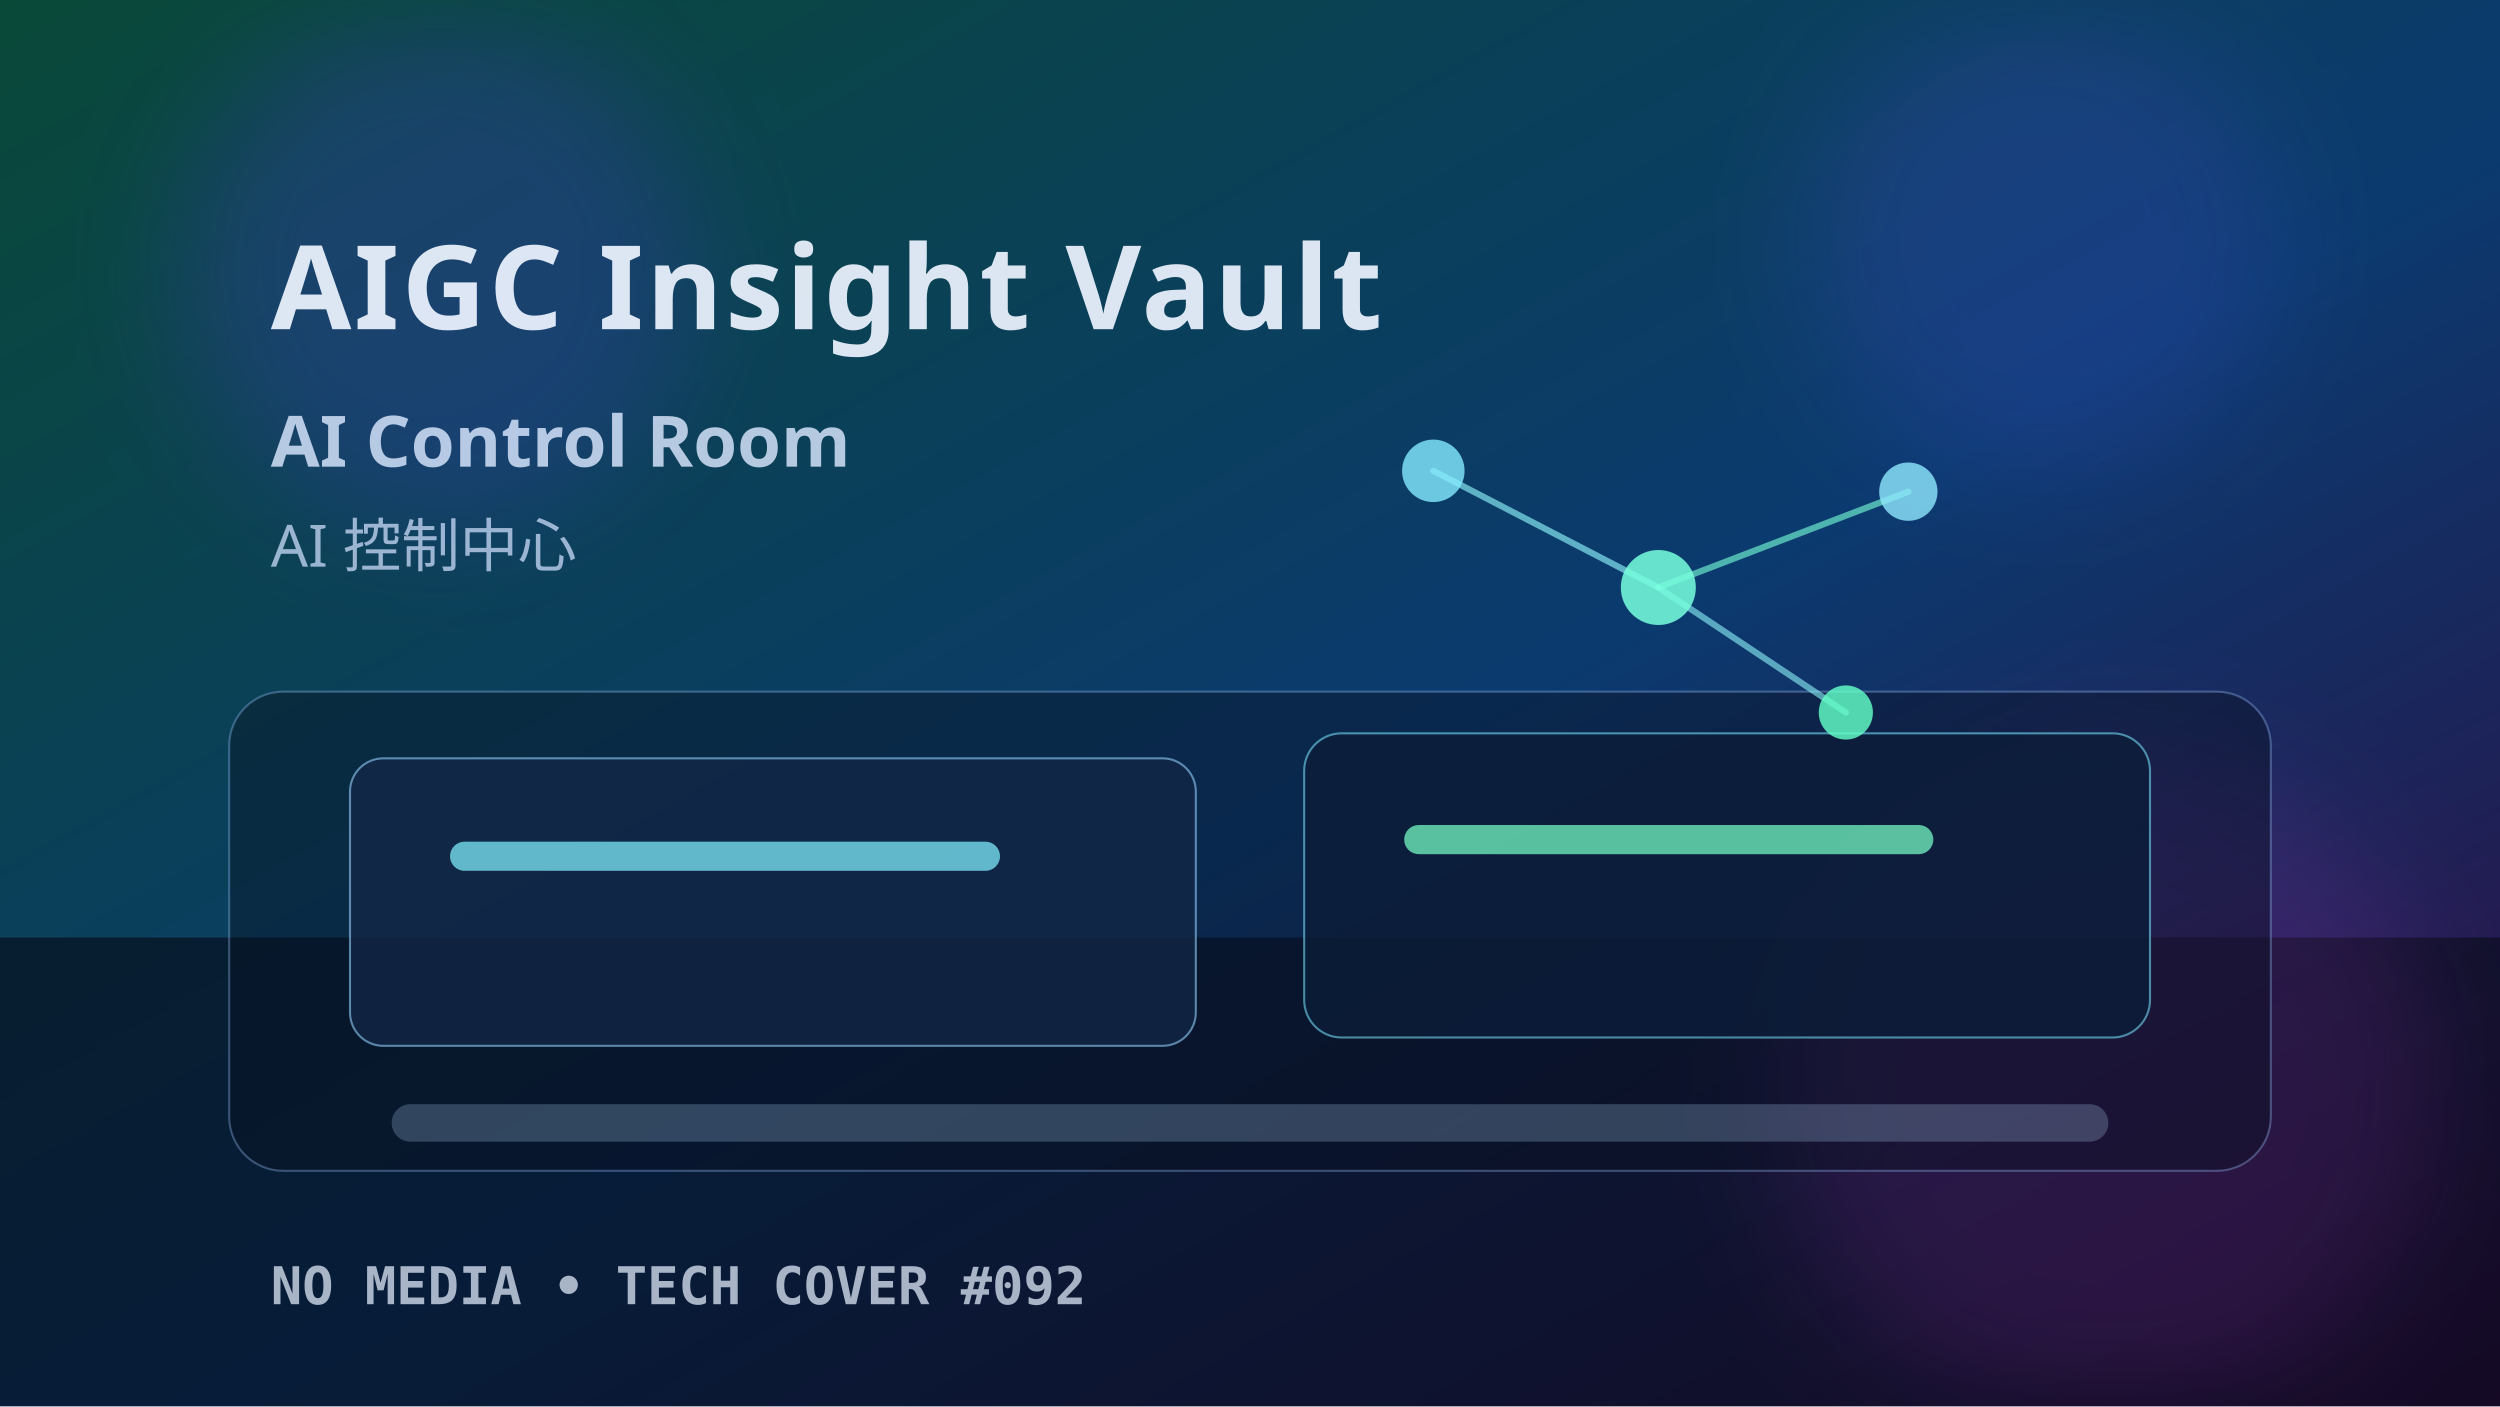
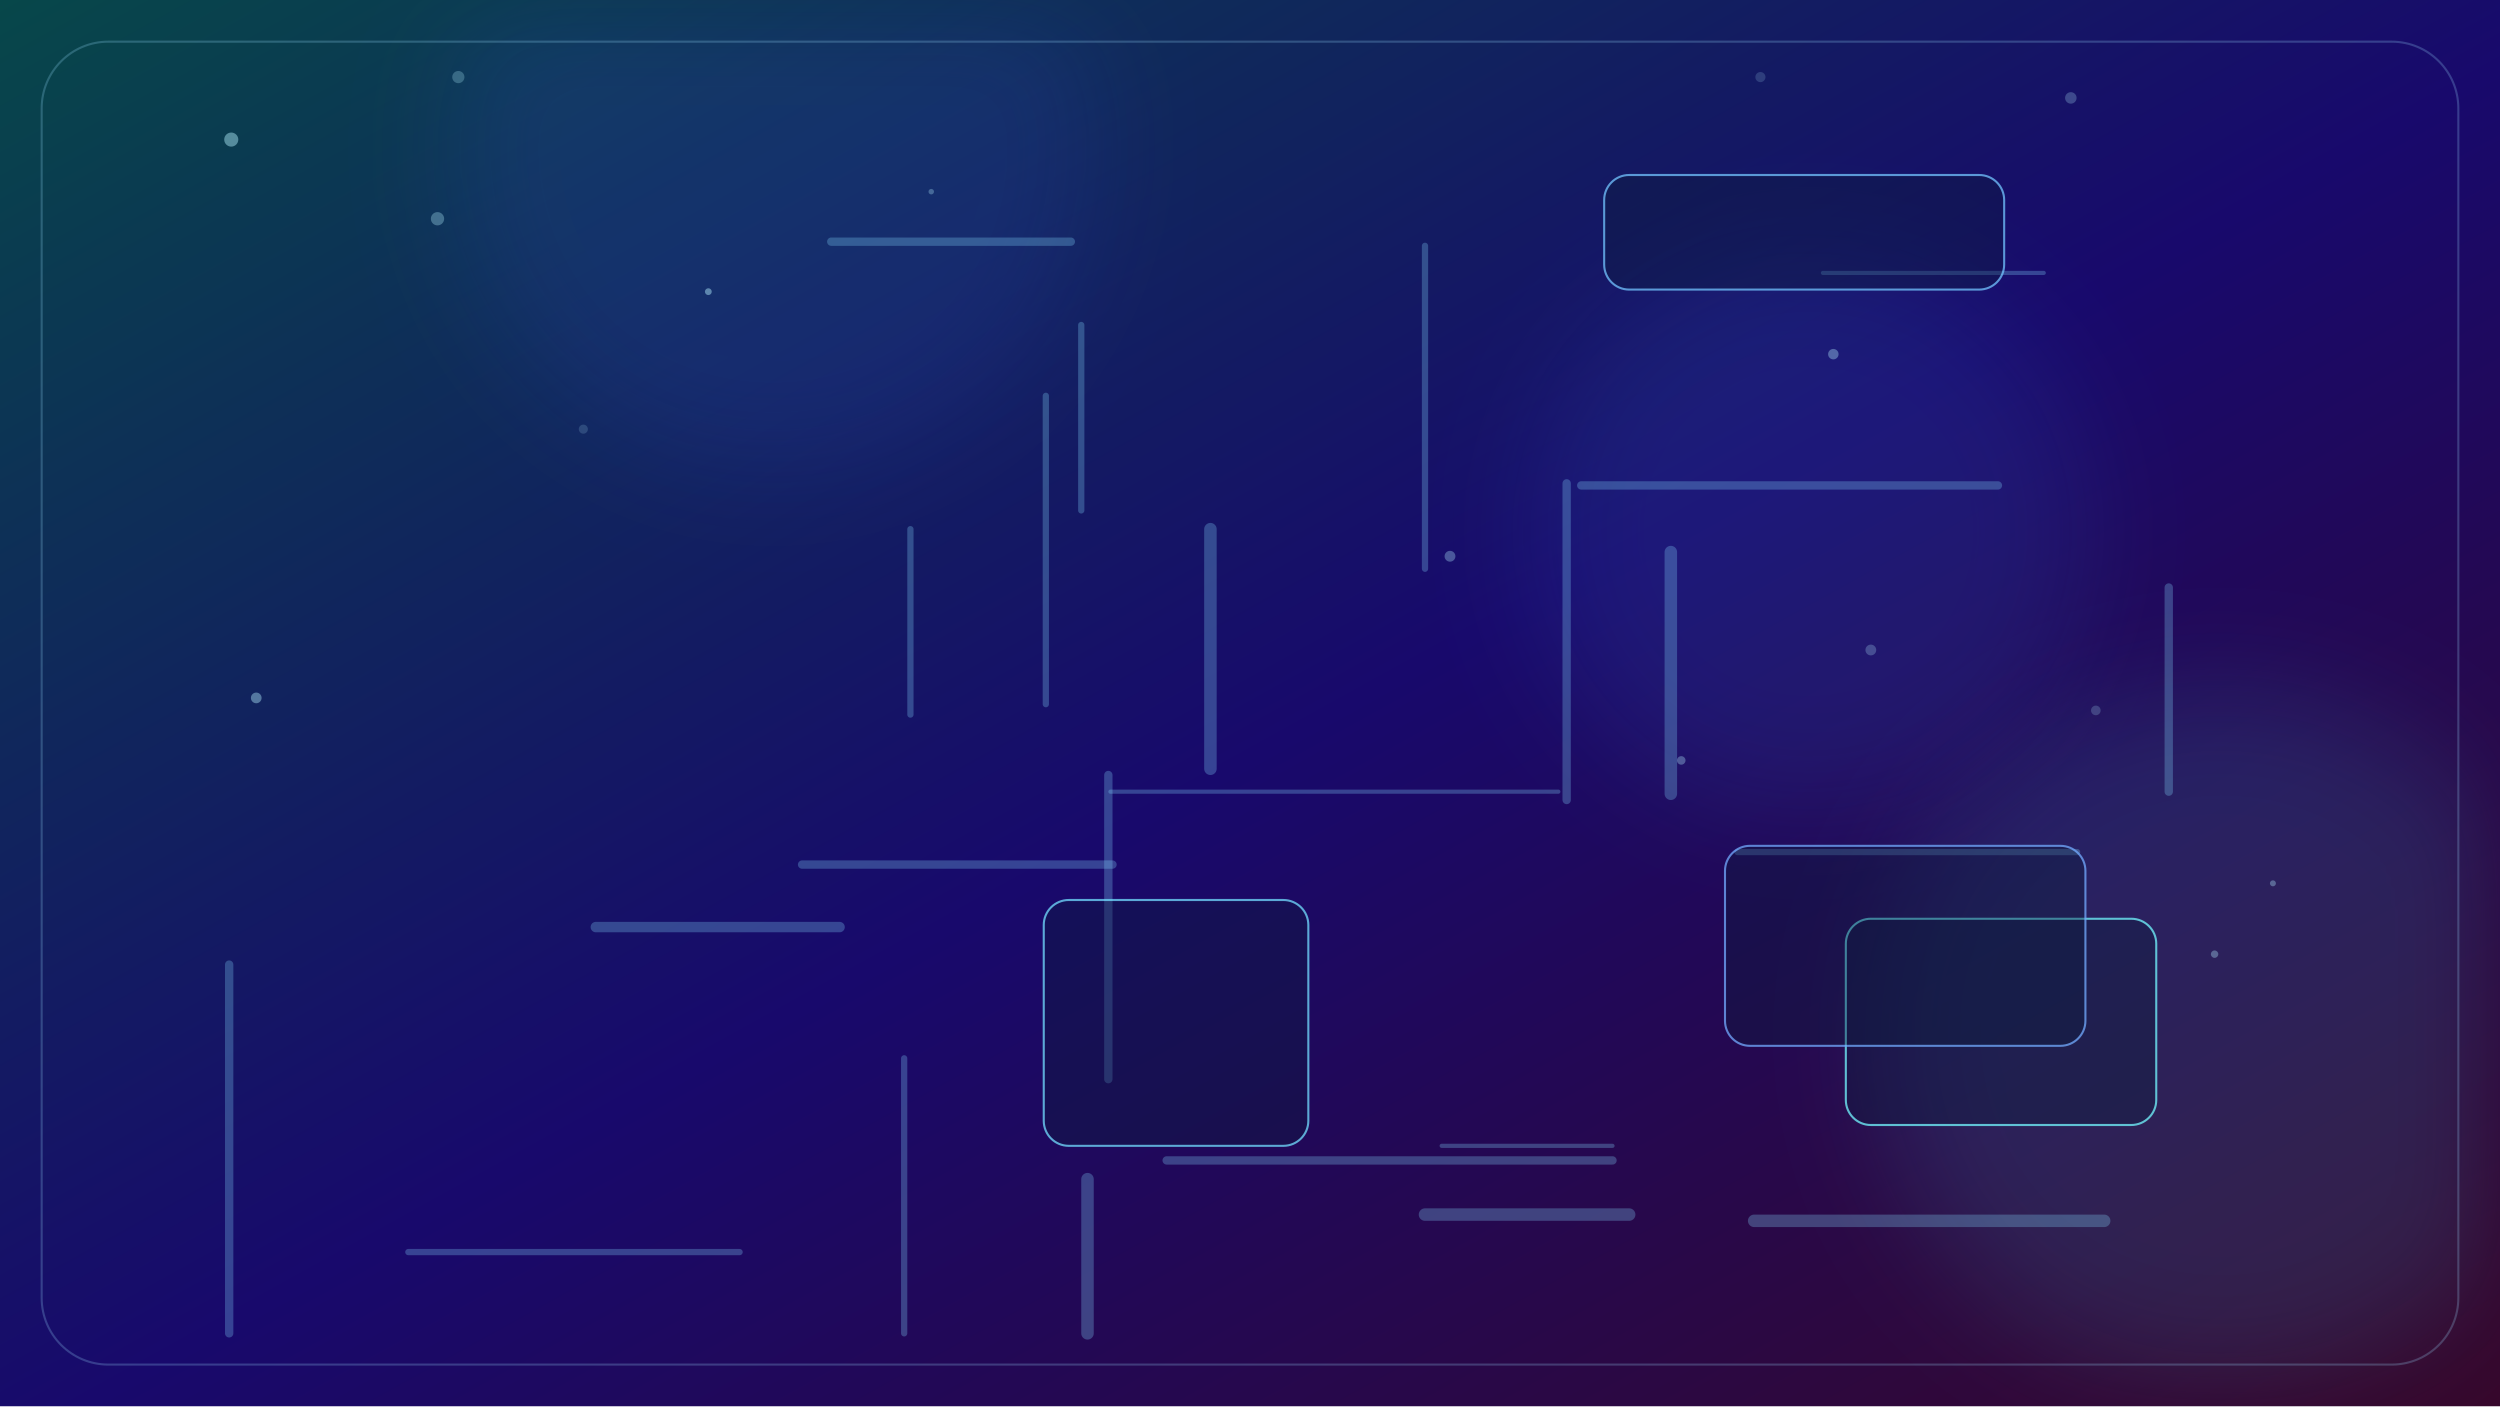
- <svg xmlns="http://www.w3.org/2000/svg" width="1200" height="675" viewBox="0 0 1200 675" role="img" aria-label="AIGC fallback cover 92" data-scene="ai-control-room">
+ <svg xmlns="http://www.w3.org/2000/svg" width="1200" height="675" viewBox="0 0 1200 675" role="img" aria-label="AIGC fallback cover 92" data-scene="scene-2">
  <defs>
-     <linearGradient id="g92" x1="0" y1="0" x2="1" y2="1">
-       <stop offset="0%" stop-color="hsl(164, 78%, 16%)" />
-       <stop offset="55%" stop-color="hsl(212, 82%, 24%)" />
-       <stop offset="100%" stop-color="hsl(284, 74%, 14%)" />
+     <linearGradient id="bg-92" x1="0" y1="0" x2="1" y2="1">
+       <stop offset="0%" stop-color="hsl(183, 82%, 16%)" />
+       <stop offset="52%" stop-color="hsl(249, 84%, 23%)" />
+       <stop offset="100%" stop-color="hsl(314, 78%, 12%)" />
    </linearGradient>
-     <filter id="blur" x="-20%" y="-20%" width="140%" height="140%">
-       <feGaussianBlur stdDeviation="28" />
+     <filter id="blur-92" x="-25%" y="-25%" width="150%" height="150%">
+       <feGaussianBlur stdDeviation="26" />
    </filter>
  </defs>
-   <rect width="1200" height="675" fill="url(#g92)" />
-   <rect y="450" width="1200" height="225" fill="rgba(5, 10, 24, 0.62)" />
-   <circle cx="210" cy="130" r="124" fill="hsl(248, 92%, 60%)" opacity="0.2" filter="url(#blur)" />
-   <circle cx="980" cy="115" r="112" fill="hsl(242, 94%, 66%)" opacity="0.16" filter="url(#blur)" />
-   <circle cx="1010" cy="520" r="160" fill="hsl(294, 90%, 62%)" opacity="0.12" filter="url(#blur)" />
-   <g id="workspace-desk">
-     <rect x="110" y="332" width="980" height="230" rx="26" fill="rgba(8, 16, 32, 0.42)" stroke="rgba(158,198,255,0.34)" />
-     <rect x="168" y="364" width="406" height="138" rx="16" fill="rgba(18, 38, 70, 0.82)" stroke="rgba(150,210,255,0.58)" />
-     <rect x="626" y="352" width="406" height="146" rx="18" fill="rgba(12, 28, 56, 0.82)" stroke="rgba(120,230,255,0.56)" />
-     <rect x="216" y="404" width="264" height="14" rx="7" fill="rgba(130, 240, 255, 0.72)" />
-     <rect x="674" y="396" width="254" height="14" rx="7" fill="rgba(120, 255, 198, 0.72)" />
-     <rect x="188" y="530" width="824" height="18" rx="9" fill="rgba(185, 220, 255, 0.24)" />
+   <rect width="1200" height="675" fill="url(#bg-92)" />
+   <circle cx="1066" cy="497" r="166" fill="hsl(183, 92%, 62%)" opacity="0.11" filter="url(#blur-92)" />
+   <circle cx="868" cy="255" r="134" fill="hsl(209, 92%, 62%)" opacity="0.10" filter="url(#blur-92)" />
+   <circle cx="371" cy="71" r="155" fill="hsl(235, 92%, 62%)" opacity="0.12" filter="url(#blur-92)" />
+   <g id="scene-circuit">
+     <line x1="532" y1="372" x2="532" y2="518" stroke="rgba(135,220,255,0.28)" stroke-width="4" stroke-linecap="round" />
+     <line x1="875" y1="131" x2="981" y2="131" stroke="rgba(135,220,255,0.28)" stroke-width="2" stroke-linecap="round" />
+     <line x1="437" y1="254" x2="437" y2="343" stroke="rgba(135,220,255,0.28)" stroke-width="3" stroke-linecap="round" />
+     <line x1="522" y1="566" x2="522" y2="640" stroke="rgba(135,220,255,0.28)" stroke-width="6" stroke-linecap="round" />
+     <line x1="684" y1="118" x2="684" y2="273" stroke="rgba(135,220,255,0.28)" stroke-width="3" stroke-linecap="round" />
+     <line x1="1041" y1="282" x2="1041" y2="380" stroke="rgba(135,220,255,0.28)" stroke-width="4" stroke-linecap="round" />
+     <line x1="560" y1="557" x2="774" y2="557" stroke="rgba(135,220,255,0.28)" stroke-width="4" stroke-linecap="round" />
+     <line x1="196" y1="601" x2="355" y2="601" stroke="rgba(135,220,255,0.28)" stroke-width="3" stroke-linecap="round" />
+     <line x1="842" y1="586" x2="1010" y2="586" stroke="rgba(135,220,255,0.28)" stroke-width="6" stroke-linecap="round" />
+     <line x1="286" y1="445" x2="403" y2="445" stroke="rgba(135,220,255,0.28)" stroke-width="5" stroke-linecap="round" />
+     <line x1="502" y1="190" x2="502" y2="338" stroke="rgba(135,220,255,0.28)" stroke-width="3" stroke-linecap="round" />
+     <line x1="434" y1="508" x2="434" y2="640" stroke="rgba(135,220,255,0.28)" stroke-width="3" stroke-linecap="round" />
+     <line x1="802" y1="265" x2="802" y2="381" stroke="rgba(135,220,255,0.28)" stroke-width="6" stroke-linecap="round" />
+     <line x1="533" y1="380" x2="748" y2="380" stroke="rgba(135,220,255,0.28)" stroke-width="2" stroke-linecap="round" />
+     <line x1="692" y1="550" x2="774" y2="550" stroke="rgba(135,220,255,0.28)" stroke-width="2" stroke-linecap="round" />
+     <line x1="759" y1="233" x2="959" y2="233" stroke="rgba(135,220,255,0.28)" stroke-width="4" stroke-linecap="round" />
+     <line x1="752" y1="232" x2="752" y2="384" stroke="rgba(135,220,255,0.28)" stroke-width="4" stroke-linecap="round" />
+     <line x1="684" y1="583" x2="782" y2="583" stroke="rgba(135,220,255,0.28)" stroke-width="6" stroke-linecap="round" />
+     <line x1="110" y1="463" x2="110" y2="640" stroke="rgba(135,220,255,0.28)" stroke-width="4" stroke-linecap="round" />
+     <line x1="519" y1="156" x2="519" y2="245" stroke="rgba(135,220,255,0.28)" stroke-width="3" stroke-linecap="round" />
+     <line x1="399" y1="116" x2="514" y2="116" stroke="rgba(135,220,255,0.28)" stroke-width="4" stroke-linecap="round" />
+     <line x1="581" y1="254" x2="581" y2="369" stroke="rgba(135,220,255,0.28)" stroke-width="6" stroke-linecap="round" />
+     <line x1="385" y1="415" x2="534" y2="415" stroke="rgba(135,220,255,0.28)" stroke-width="4" stroke-linecap="round" />
+     <line x1="834" y1="409" x2="997" y2="409" stroke="rgba(135,220,255,0.28)" stroke-width="3" stroke-linecap="round" />
+     <rect x="886" y="441" width="149" height="99" rx="12" fill="rgba(12,28,60,0.48)" stroke="hsl(183, 90%, 70%)" opacity="0.78" />
+     <rect x="501" y="432" width="127" height="118" rx="12" fill="rgba(12,28,60,0.48)" stroke="hsl(194, 90%, 70%)" opacity="0.78" />
+     <rect x="770" y="84" width="192" height="55" rx="12" fill="rgba(12,28,60,0.48)" stroke="hsl(205, 90%, 70%)" opacity="0.78" />
+     <rect x="828" y="406" width="173" height="96" rx="12" fill="rgba(12,28,60,0.48)" stroke="hsl(216, 90%, 70%)" opacity="0.78" />
  </g>
-   <g id="ai-network" stroke-linecap="round">
-     <line x1="688" y1="226" x2="796" y2="282" stroke="rgba(147, 250, 255, 0.62)" stroke-width="3" />
-     <line x1="796" y1="282" x2="916" y2="236" stroke="rgba(120, 255, 214, 0.62)" stroke-width="3" />
-     <line x1="796" y1="282" x2="886" y2="342" stroke="rgba(147, 250, 255, 0.58)" stroke-width="3" />
-     <circle cx="688" cy="226" r="15" fill="rgba(132, 235, 255, 0.8)" />
-     <circle cx="796" cy="282" r="18" fill="rgba(119, 255, 221, 0.85)" />
-     <circle cx="916" cy="236" r="14" fill="rgba(143, 232, 255, 0.8)" />
-     <circle cx="886" cy="342" r="13" fill="rgba(99, 255, 199, 0.82)" />
+   <g id="scene-sparkles">
+     <circle cx="880" cy="170" r="2.51" fill="rgba(180,240,255,0.36)" />
+     <circle cx="994" cy="47" r="2.76" fill="rgba(180,240,255,0.25)" />
+     <circle cx="447" cy="92" r="1.32" fill="rgba(180,240,255,0.30)" />
+     <circle cx="845" cy="37" r="2.43" fill="rgba(180,240,255,0.17)" />
+     <circle cx="220" cy="37" r="2.93" fill="rgba(180,240,255,0.26)" />
+     <circle cx="696" cy="267" r="2.60" fill="rgba(180,240,255,0.33)" />
+     <circle cx="898" cy="312" r="2.59" fill="rgba(180,240,255,0.25)" />
+     <circle cx="210" cy="105" r="3.19" fill="rgba(180,240,255,0.32)" />
+     <circle cx="1063" cy="458" r="1.78" fill="rgba(180,240,255,0.34)" />
+     <circle cx="807" cy="365" r="2.05" fill="rgba(180,240,255,0.33)" />
+     <circle cx="280" cy="206" r="2.18" fill="rgba(180,240,255,0.17)" />
+     <circle cx="123" cy="335" r="2.57" fill="rgba(180,240,255,0.41)" />
+     <circle cx="340" cy="140" r="1.64" fill="rgba(180,240,255,0.45)" />
+     <circle cx="1006" cy="341" r="2.31" fill="rgba(180,240,255,0.21)" />
+     <circle cx="1091" cy="424" r="1.44" fill="rgba(180,240,255,0.34)" />
+     <circle cx="111" cy="67" r="3.38" fill="rgba(180,240,255,0.44)" />
  </g>
-   <text x="130" y="158" fill="rgba(238,244,255,0.92)" font-family="'Segoe UI', 'PingFang SC', 'Microsoft YaHei', sans-serif" font-size="56" font-weight="700" letter-spacing="1.2">AIGC Insight Vault</text>
-   <text x="130" y="224" fill="rgba(218,232,255,0.82)" font-family="'Segoe UI', 'PingFang SC', 'Microsoft YaHei', sans-serif" font-size="34" font-weight="600">AI Control Room</text>
-   <text x="130" y="272" fill="rgba(210,226,255,0.72)" font-family="'Segoe UI', 'PingFang SC', 'Microsoft YaHei', sans-serif" font-size="28" font-weight="500">AI 控制中心</text>
-   <text x="130" y="626" fill="rgba(230,240,255,0.72)" font-family="'JetBrains Mono', 'Menlo', monospace" font-size="25" font-weight="600">NO MEDIA • TECH COVER #092</text>
+   <rect x="20" y="20" width="1160" height="635" rx="32" fill="none" stroke="rgba(155,220,255,0.24)" />
</svg>
